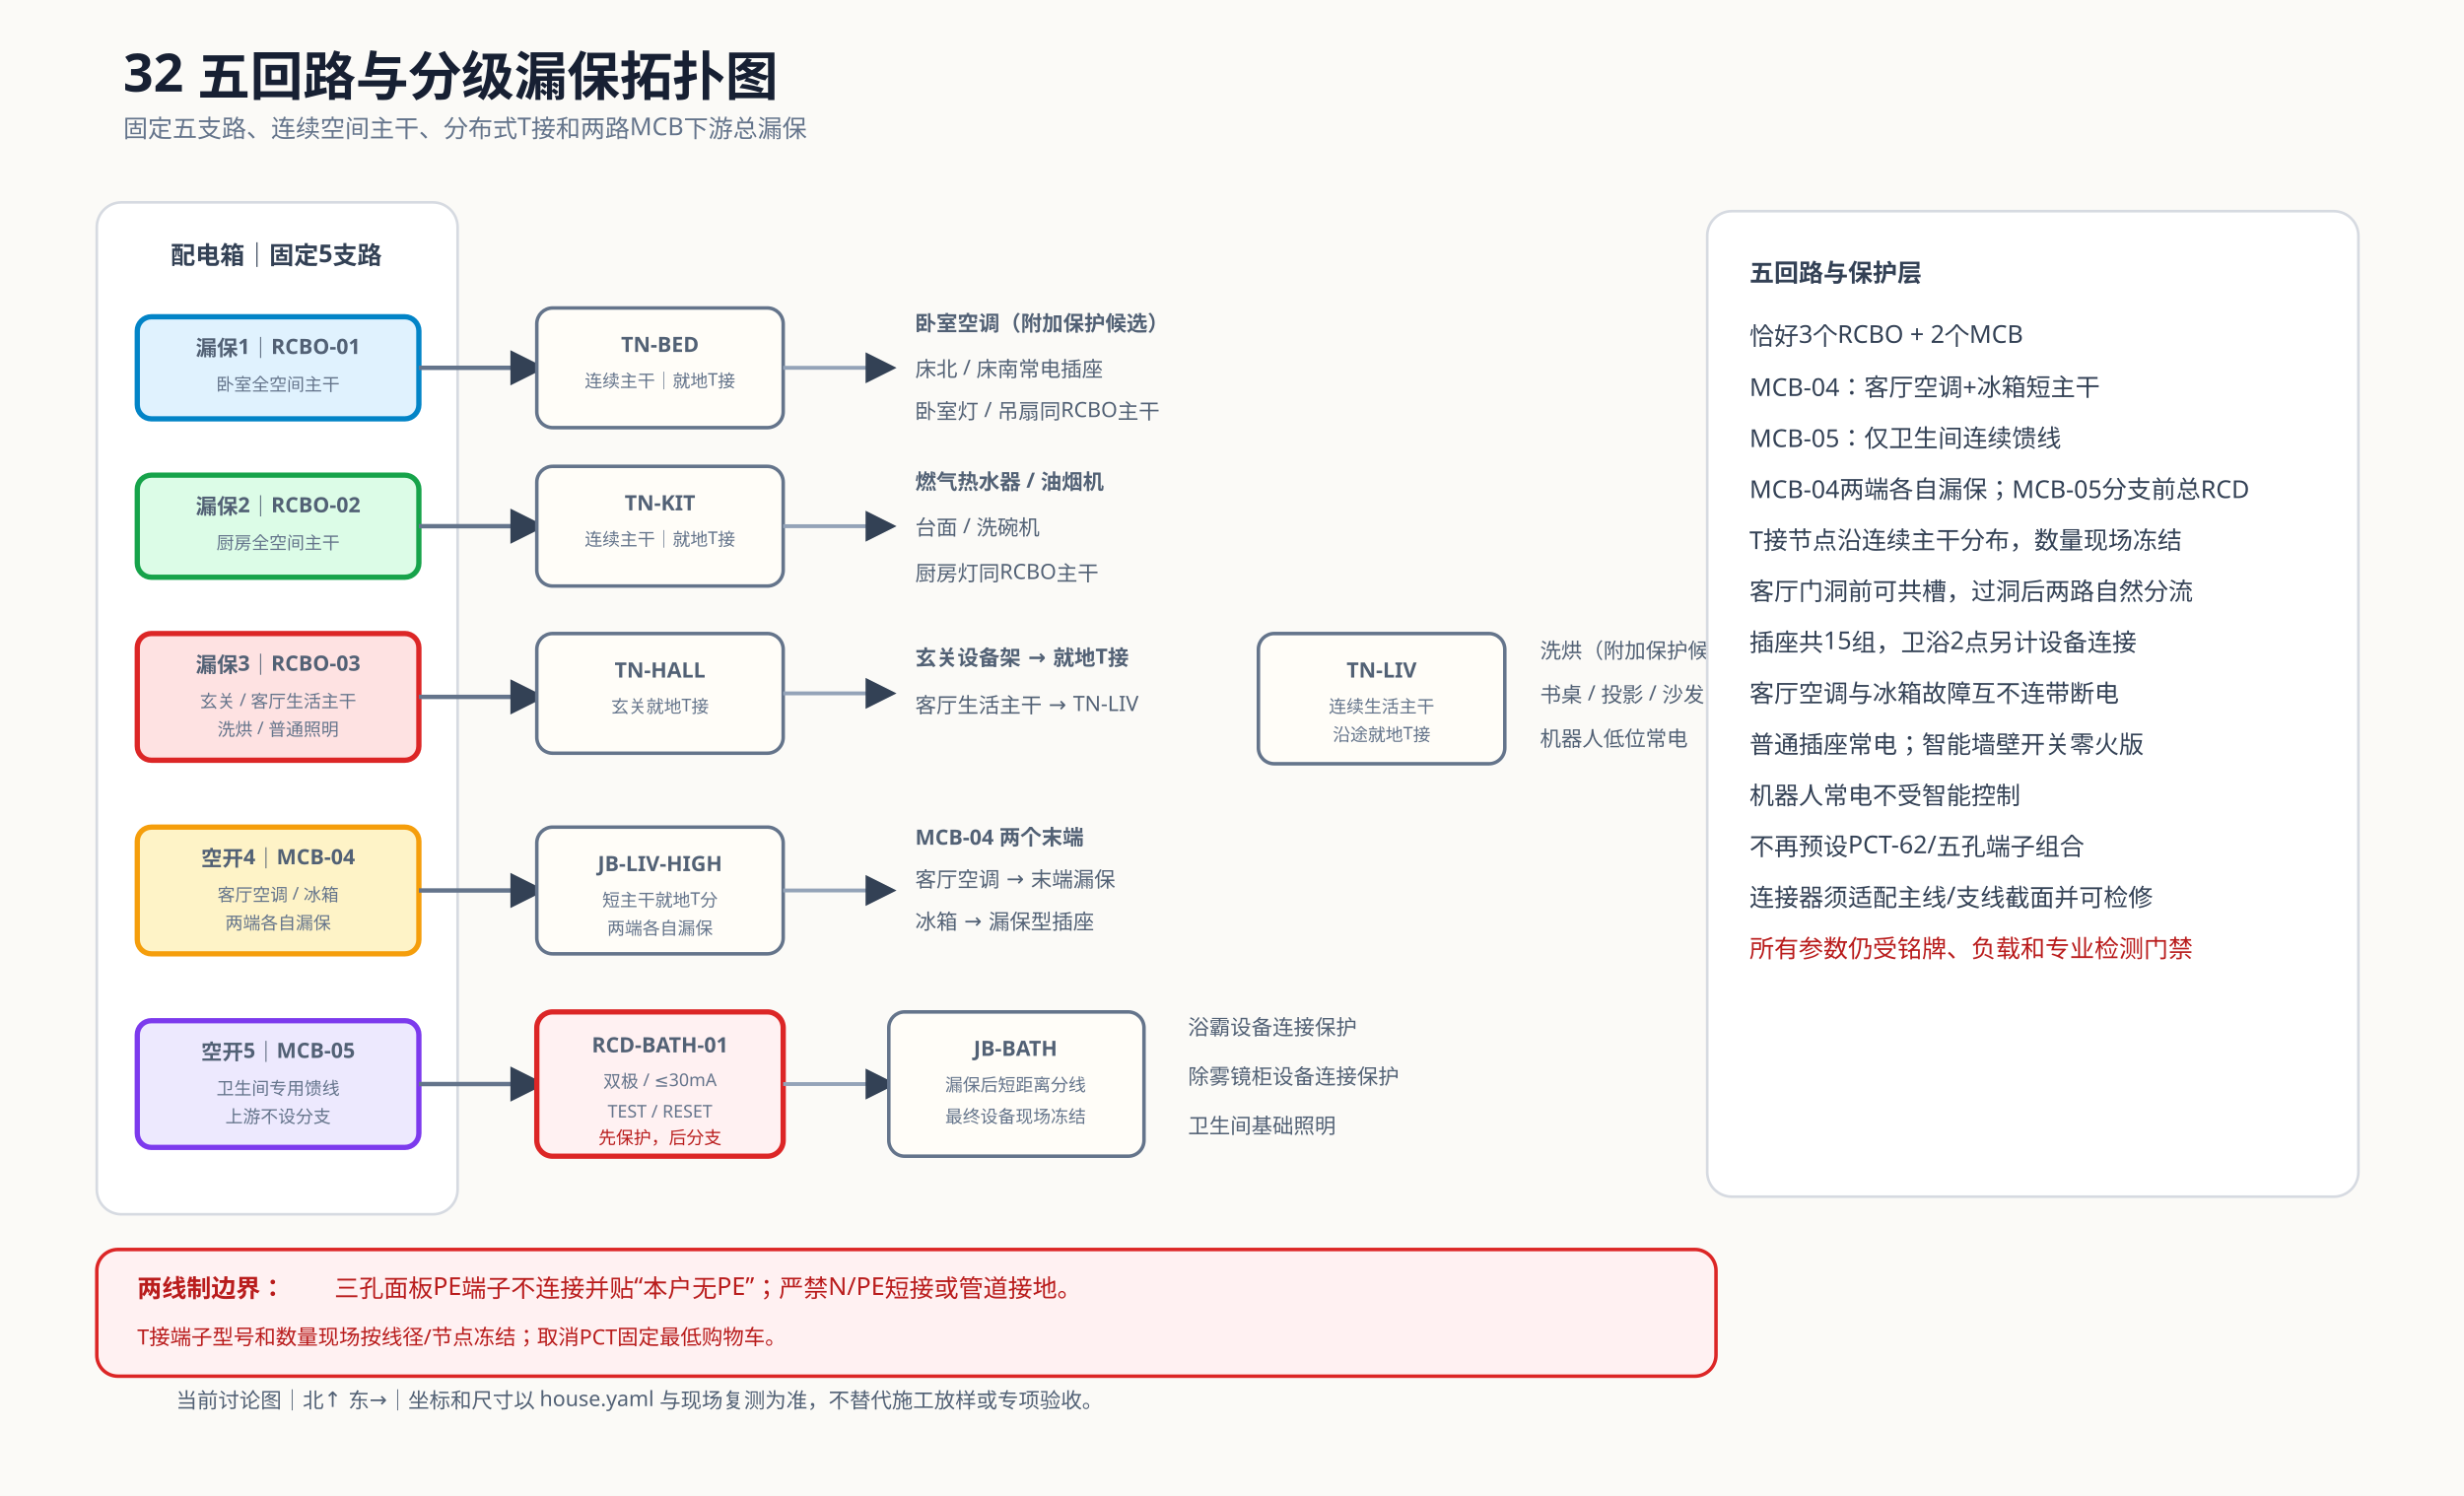
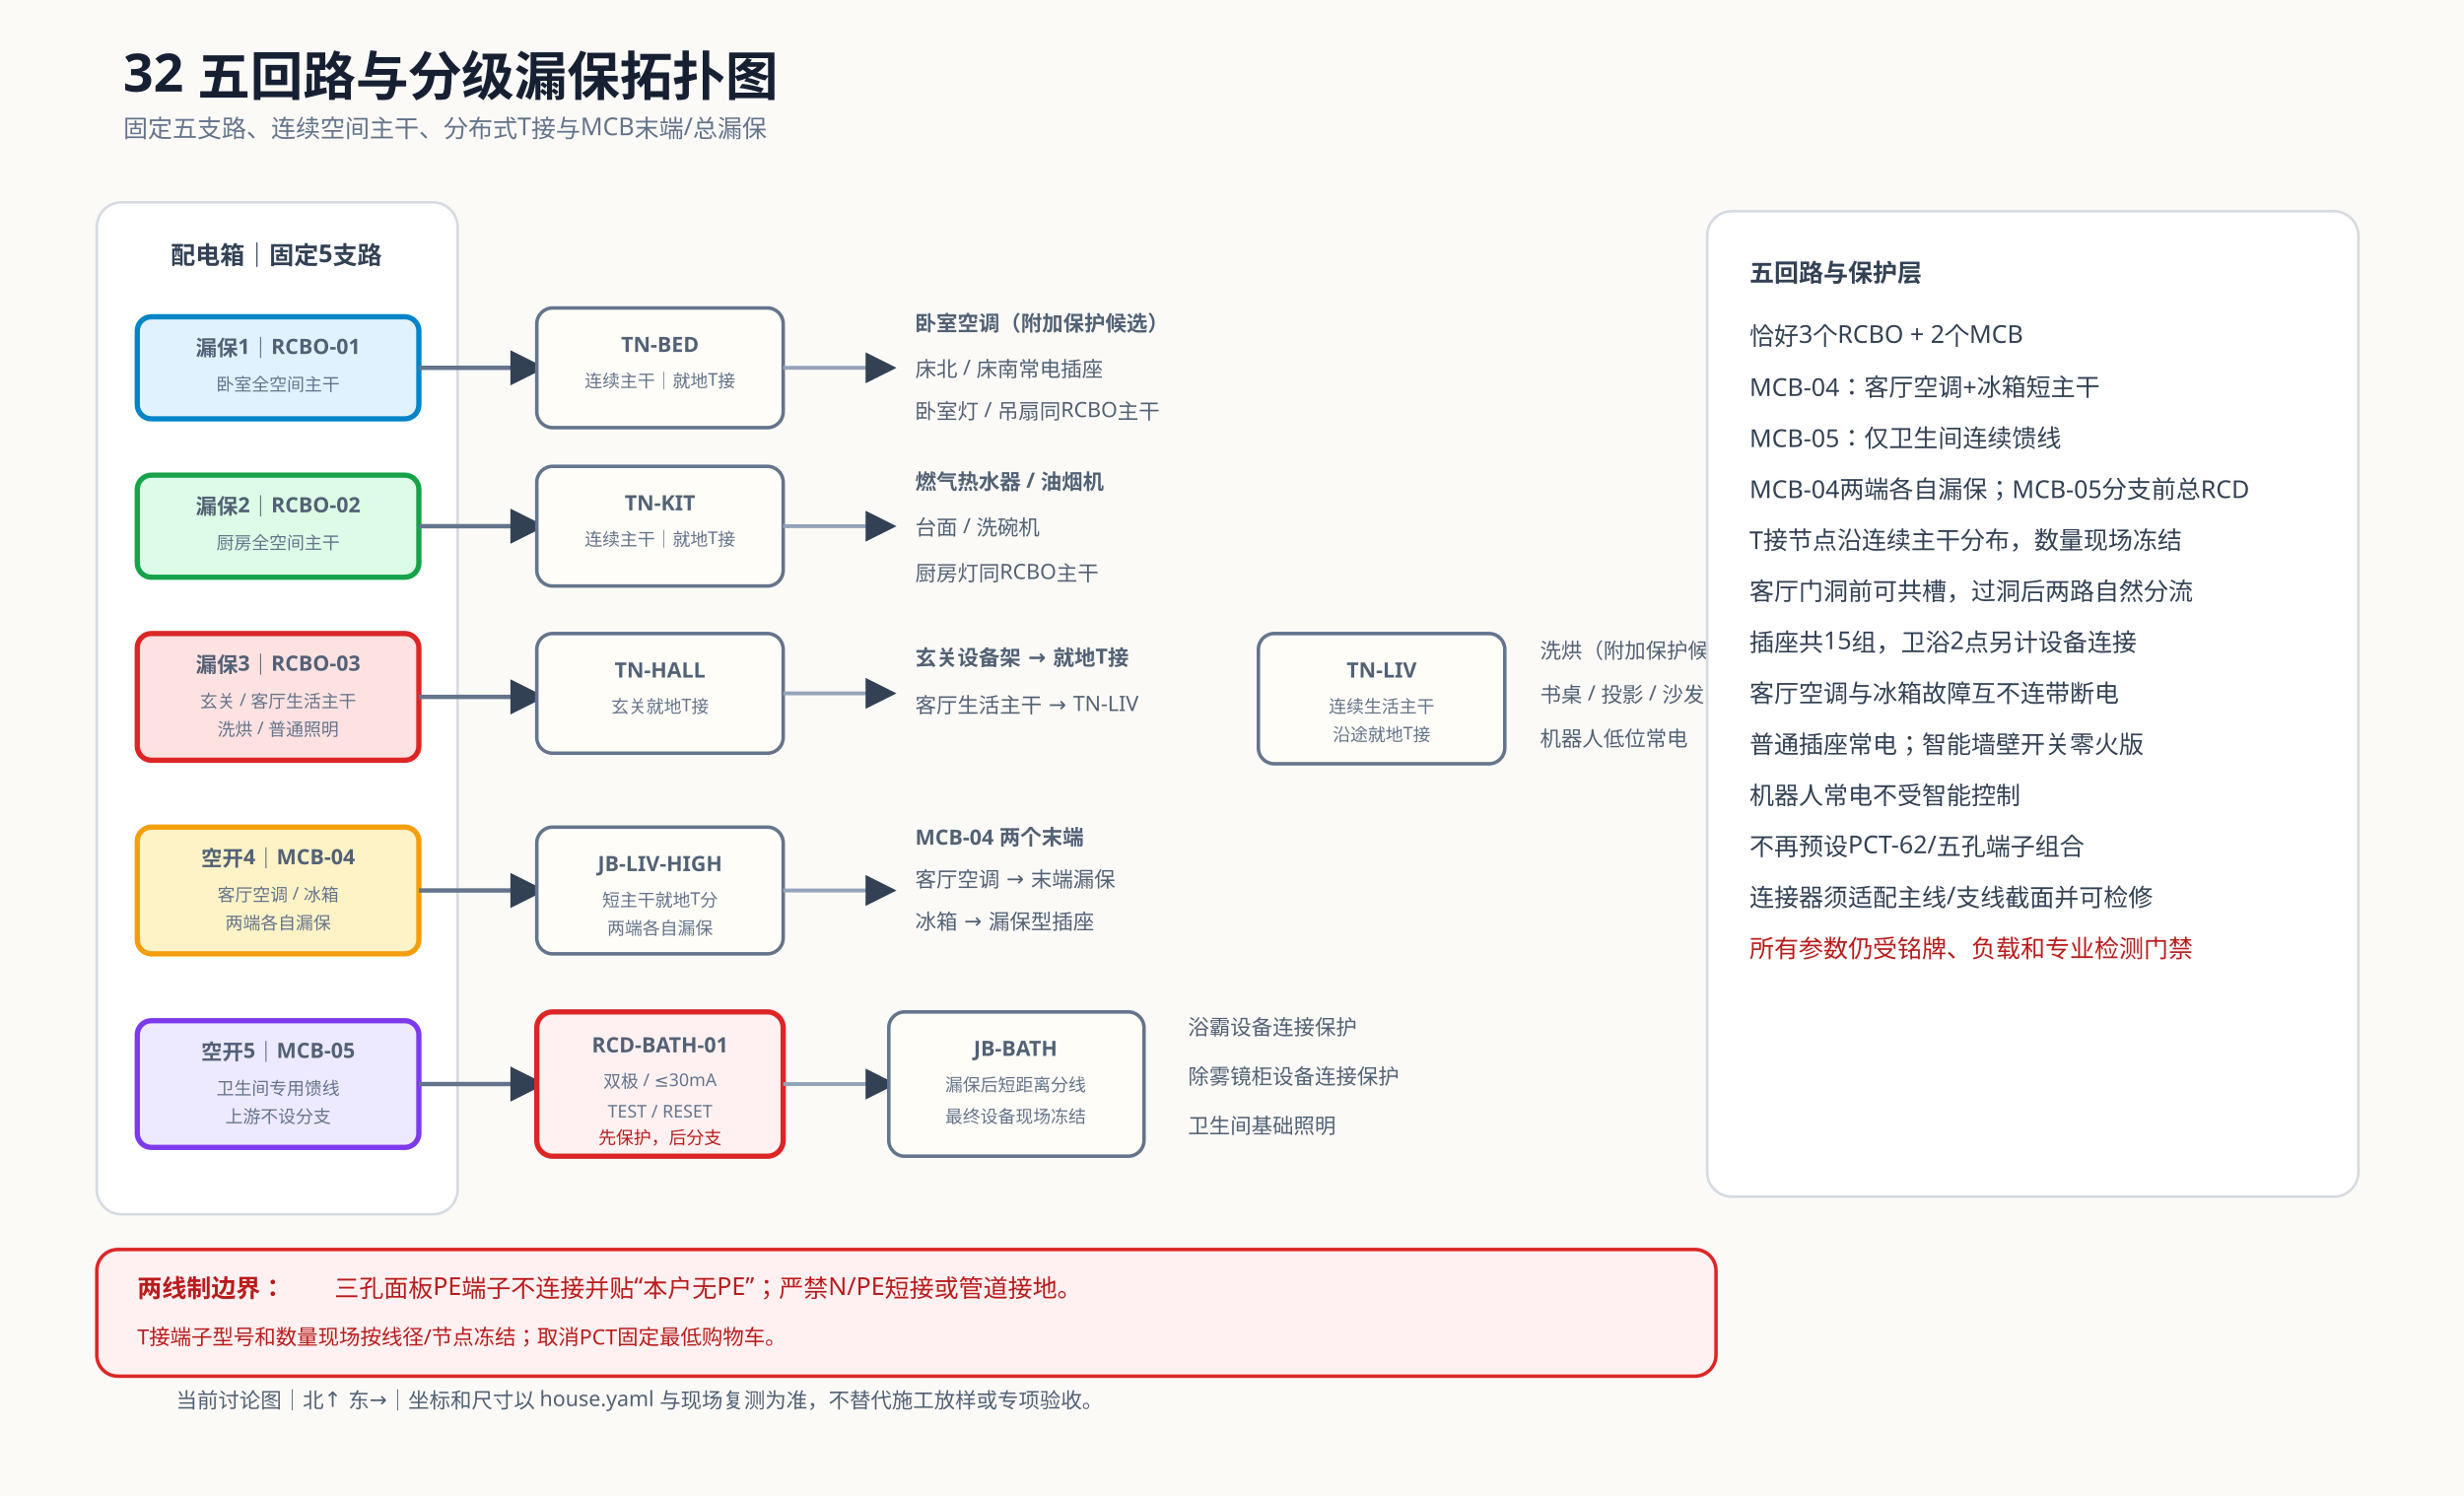
<svg xmlns="http://www.w3.org/2000/svg" width="1400" height="850" viewBox="0 0 1400 850" data-diagram-role="electrical-topology" role="img">
  <defs>
    <pattern id="hatch" width="12" height="12" patternUnits="userSpaceOnUse" patternTransform="rotate(45)">
      <rect width="12" height="12" fill="#f1f5f9" />
      <line y2="12" stroke="#cbd5e1" stroke-width="4" />
    </pattern>
    <pattern id="danger" width="10" height="10" patternUnits="userSpaceOnUse" patternTransform="rotate(45)">
      <rect width="10" height="10" fill="#fff1f2" />
      <line y2="10" stroke="#fecaca" stroke-width="3" />
    </pattern>
    <marker id="arrow" markerWidth="8" markerHeight="8" refX="6" refY="4" orient="auto">
      <path d="M0 0L8 4 0 8z" fill="#334155" />
    </marker>
    <marker id="blue-arrow" markerWidth="8" markerHeight="8" refX="6" refY="4" orient="auto">
      <path d="M0 0L8 4 0 8z" fill="#2563eb" />
    </marker>
    <style>
    text{font-family:"Source Han Sans SC","Heiti SC","Arial Unicode MS",sans-serif}
    .wall{fill:none;stroke:#1f2937;stroke-width:7;stroke-linecap:square;stroke-linejoin:miter}
    .iw{fill:none;stroke:#475569;stroke-width:5;stroke-linecap:square}
    .win{stroke:#0284c7;stroke-width:8}.winc{stroke:#e0f2fe;stroke-width:2.5}
    .title{font-size:30px;font-weight:750;fill:#172033}.subtitle{font-size:14px;fill:#64748b}
    .room{font-size:18px;font-weight:750;fill:#334155;text-anchor:middle}.roomsub{font-size:12px;fill:#64748b;text-anchor:middle}
    .note{font-size:14px;fill:#334155}.small{font-size:12px;fill:#526175}.micro{font-size:10px;fill:#64748b}
    .panel{fill:#fff;stroke:#d6dae1;stroke-width:1.5}.fixed{fill:#fffdf8;stroke:#64748b;stroke-width:2}
    .planned{fill:#fff7ed;stroke:#f97316;stroke-width:2;stroke-dasharray:7 5}
    .water{fill:none;stroke:#0284c7;stroke-width:4}.hot{fill:none;stroke:#dc2626;stroke-width:4}
    .drain{fill:none;stroke:#0f766e;stroke-width:5}.gas{fill:none;stroke:#ea580c;stroke-width:4}
    .power{fill:none;stroke:#2563eb;stroke-width:3}.network{fill:none;stroke:#7c3aed;stroke-width:3;stroke-dasharray:7 5}
    .danger{fill:#fff1f2;stroke:#dc2626;stroke-width:2}.cat{fill:none;stroke:#16a34a;stroke-width:6;stroke-dasharray:8 5}
    .dim{fill:none;stroke:#64748b;stroke-width:1.5}.dimtext{font-size:12px;fill:#475569;text-anchor:middle}
    .center{text-anchor:middle}.bold{font-weight:700}.orange{fill:#c2410c}.red{fill:#b91c1c}.blue{fill:#1d4ed8}.green{fill:#15803d}.purple{fill:#6d28d9}
  </style>
  </defs>
  <rect width="1400" height="850" fill="#fbfaf7" />
  <text x="70" y="52" class="title">32 五回路与分级漏保拓扑图</text>
-   <text x="70" y="78" class="subtitle">固定五支路、连续空间主干、分布式T接和两路MCB下游总漏保</text>
+   <text x="70" y="78" class="subtitle">固定五支路、连续空间主干、分布式T接与MCB末端/总漏保</text>
  <rect x="55" y="115" width="205" height="575" rx="14" class="panel" />
  <text x="157" y="150" class="note bold center">配电箱｜固定5支路</text>
  <g data-circuit="RCBO-01">
    <rect x="78" y="180" width="160" height="58" rx="8" fill="#e0f2fe" stroke="#0284c7" stroke-width="3" />
    <text x="158" y="202" class="small bold center">漏保1｜RCBO-01</text>
    <text x="158" y="222" class="micro center">卧室全空间主干</text>
  </g>
  <g data-circuit="RCBO-02">
    <rect x="78" y="270" width="160" height="58" rx="8" fill="#dcfce7" stroke="#16a34a" stroke-width="3" />
    <text x="158" y="292" class="small bold center">漏保2｜RCBO-02</text>
    <text x="158" y="312" class="micro center">厨房全空间主干</text>
  </g>
  <g data-circuit="RCBO-03">
    <rect x="78" y="360" width="160" height="72" rx="8" fill="#fee2e2" stroke="#dc2626" stroke-width="3" />
    <text x="158" y="382" class="small bold center">漏保3｜RCBO-03</text>
    <text x="158" y="402" class="micro center">玄关 / 客厅生活主干</text>
    <text x="158" y="418" class="micro center">洗烘 / 普通照明</text>
  </g>
  <g data-circuit="MCB-04">
    <rect x="78" y="470" width="160" height="72" rx="8" fill="#fef3c7" stroke="#f59e0b" stroke-width="3" />
    <text x="158" y="492" class="small bold center">空开4｜MCB-04</text>
    <text x="158" y="512" class="micro center">客厅空调 / 冰箱</text>
    <text x="158" y="528" class="micro center">两端各自漏保</text>
  </g>
  <g data-circuit="MCB-05">
    <rect x="78" y="580" width="160" height="72" rx="8" fill="#ede9fe" stroke="#7c3aed" stroke-width="3" />
    <text x="158" y="602" class="small bold center">空开5｜MCB-05</text>
    <text x="158" y="622" class="micro center">卫生间专用馈线</text>
    <text x="158" y="638" class="micro center">上游不设分支</text>
  </g>
  <g fill="none" stroke="#64748b" stroke-width="2.5" marker-end="url(#arrow)">
    <path d="M238 209H305" />
    <path d="M238 299H305" />
    <path d="M238 396H305" />
    <path d="M238 506H305" />
    <path d="M238 616H305" />
  </g>
  <g data-branch-pattern="distributed" data-node-example="TN-BED">
    <rect x="305" y="175" width="140" height="68" rx="9" class="fixed" />
    <text x="375" y="200" class="small bold center">TN-BED</text>
    <text x="375" y="220" class="micro center">连续主干｜就地T接</text>
  </g>
  <g data-branch-pattern="distributed" data-node-example="TN-KIT">
    <rect x="305" y="265" width="140" height="68" rx="9" class="fixed" />
    <text x="375" y="290" class="small bold center">TN-KIT</text>
    <text x="375" y="310" class="micro center">连续主干｜就地T接</text>
  </g>
  <g data-branch-pattern="distributed" data-node-example="TN-HALL">
    <rect x="305" y="360" width="140" height="68" rx="9" class="fixed" />
    <text x="375" y="385" class="small bold center">TN-HALL</text>
    <text x="375" y="405" class="micro center">玄关就地T接</text>
  </g>
  <g data-junction="JB-LIV-HIGH" data-branch-pattern="endpoint-rcd">
    <rect x="305" y="470" width="140" height="72" rx="9" class="fixed" />
    <text x="375" y="495" class="small bold center">JB-LIV-HIGH</text>
    <text x="375" y="515" class="micro center">短主干就地T分</text>
    <text x="375" y="531" class="micro center">两端各自漏保</text>
  </g>
  <g data-device-protection="RCD-BATH-01">
    <rect x="305" y="575" width="140" height="82" rx="9" fill="#fff1f2" stroke="#dc2626" stroke-width="3" />
    <text x="375" y="598" class="small bold center">RCD-BATH-01</text>
    <text x="375" y="618" class="micro center">双极 / ≤30mA</text>
    <text x="375" y="635" class="micro center">TEST / RESET</text>
    <text x="375" y="650" class="micro red center">先保护，后分支</text>
  </g>
  <g fill="none" stroke="#94a3b8" stroke-width="2.2" marker-end="url(#arrow)">
    <path d="M445 209H505" />
    <path d="M445 299H505" />
    <path d="M445 394H505" />
    <path d="M445 506H505" />
    <path d="M445 616H505" />
  </g>
  <text x="520" y="188" class="small bold" data-device-protection="SRCD-AC-BED">卧室空调（附加保护候选）</text>
  <text x="520" y="214" class="small">床北 / 床南常电插座</text>
  <text x="520" y="238" class="small">卧室灯 / 吊扇同RCBO主干</text>
  <text x="520" y="278" class="small bold">燃气热水器 / 油烟机</text>
  <text x="520" y="304" class="small">台面 / 洗碗机</text>
  <text x="520" y="330" class="small" data-device-protection="SRCD-DISHWASHER">厨房灯同RCBO主干</text>
  <text x="520" y="378" class="small bold">玄关设备架 → 就地T接</text>
  <text x="520" y="405" class="small">客厅生活主干 → TN-LIV</text>
  <g data-branch-pattern="distributed" data-node-example="TN-LIV">
    <rect x="715" y="360" width="140" height="74" rx="9" class="fixed" />
    <text x="785" y="385" class="small bold center">TN-LIV</text>
    <text x="785" y="405" class="micro center">连续生活主干</text>
    <text x="785" y="421" class="micro center">沿途就地T接</text>
  </g>
  <text x="875" y="374" class="small" data-device-protection="SRCD-WASHER">洗烘（附加保护候选）</text>
  <text x="875" y="399" class="small">书桌 / 投影 / 沙发</text>
  <text x="875" y="424" class="small">机器人低位常电</text>
  <text x="520" y="480" class="small bold">MCB-04 两个末端</text>
  <text x="520" y="504" class="small" data-device-protection="SRCD-AC-LIV">客厅空调 → 末端漏保</text>
  <text x="520" y="528" class="small" data-device-protection="SRCD-FRIDGE">冰箱 → 漏保型插座</text>
  <g data-junction="JB-BATH" data-bath-load-downstream="true">
    <rect x="505" y="575" width="145" height="82" rx="9" class="fixed" />
    <text x="577" y="600" class="small bold center">JB-BATH</text>
    <text x="577" y="620" class="micro center">漏保后短距离分线</text>
    <text x="577" y="638" class="micro center">最终设备现场冻结</text>
  </g>
  <text x="675" y="588" class="small" data-device-protection="SRCD-BATH-HEATER">浴霸设备连接保护</text>
  <text x="675" y="616" class="small" data-device-protection="SRCD-BATH-MIRROR">除雾镜柜设备连接保护</text>
  <text x="675" y="644" class="small">卫生间基础照明</text>
  <rect x="55" y="710" width="920" height="72" rx="12" class="danger" />
  <text x="78" y="737" class="note red bold">两线制边界：</text>
  <text x="190" y="737" class="note red">三孔面板PE端子不连接并贴“本户无PE”；严禁N/PE短接或管道接地。</text>
  <text x="78" y="764" class="small red">T接端子型号和数量现场按线径/节点冻结；取消PCT固定最低购物车。</text>
  <rect x="970" y="120" width="370" height="560" rx="14" class="panel" />
  <text x="994" y="160" class="note bold">五回路与保护层</text>
  <text x="994" y="196" class="note">恰好3个RCBO + 2个MCB</text>
  <text x="994" y="225" class="note">MCB-04：客厅空调+冰箱短主干</text>
  <text x="994" y="254" class="note">MCB-05：仅卫生间连续馈线</text>
  <text x="994" y="283" class="note">MCB-04两端各自漏保；MCB-05分支前总RCD</text>
  <text x="994" y="312" class="note">T接节点沿连续主干分布，数量现场冻结</text>
  <text x="994" y="341" class="note">客厅门洞前可共槽，过洞后两路自然分流</text>
  <text x="994" y="370" class="note">插座共15组，卫浴2点另计设备连接</text>
  <text x="994" y="399" class="note">客厅空调与冰箱故障互不连带断电</text>
  <text x="994" y="428" class="note">普通插座常电；智能墙壁开关零火版</text>
  <text x="994" y="457" class="note">机器人常电不受智能控制</text>
  <text x="994" y="486" class="note">不再预设PCT-62/五孔端子组合</text>
  <text x="994" y="515" class="note">连接器须适配主线/支线截面并可检修</text>
  <text x="994" y="544" class="note red">所有参数仍受铭牌、负载和专业检测门禁</text>
  <text x="100" y="800" class="small">当前讨论图｜北↑ 东→｜坐标和尺寸以 house.yaml 与现场复测为准，不替代施工放样或专项验收。</text>
</svg>
